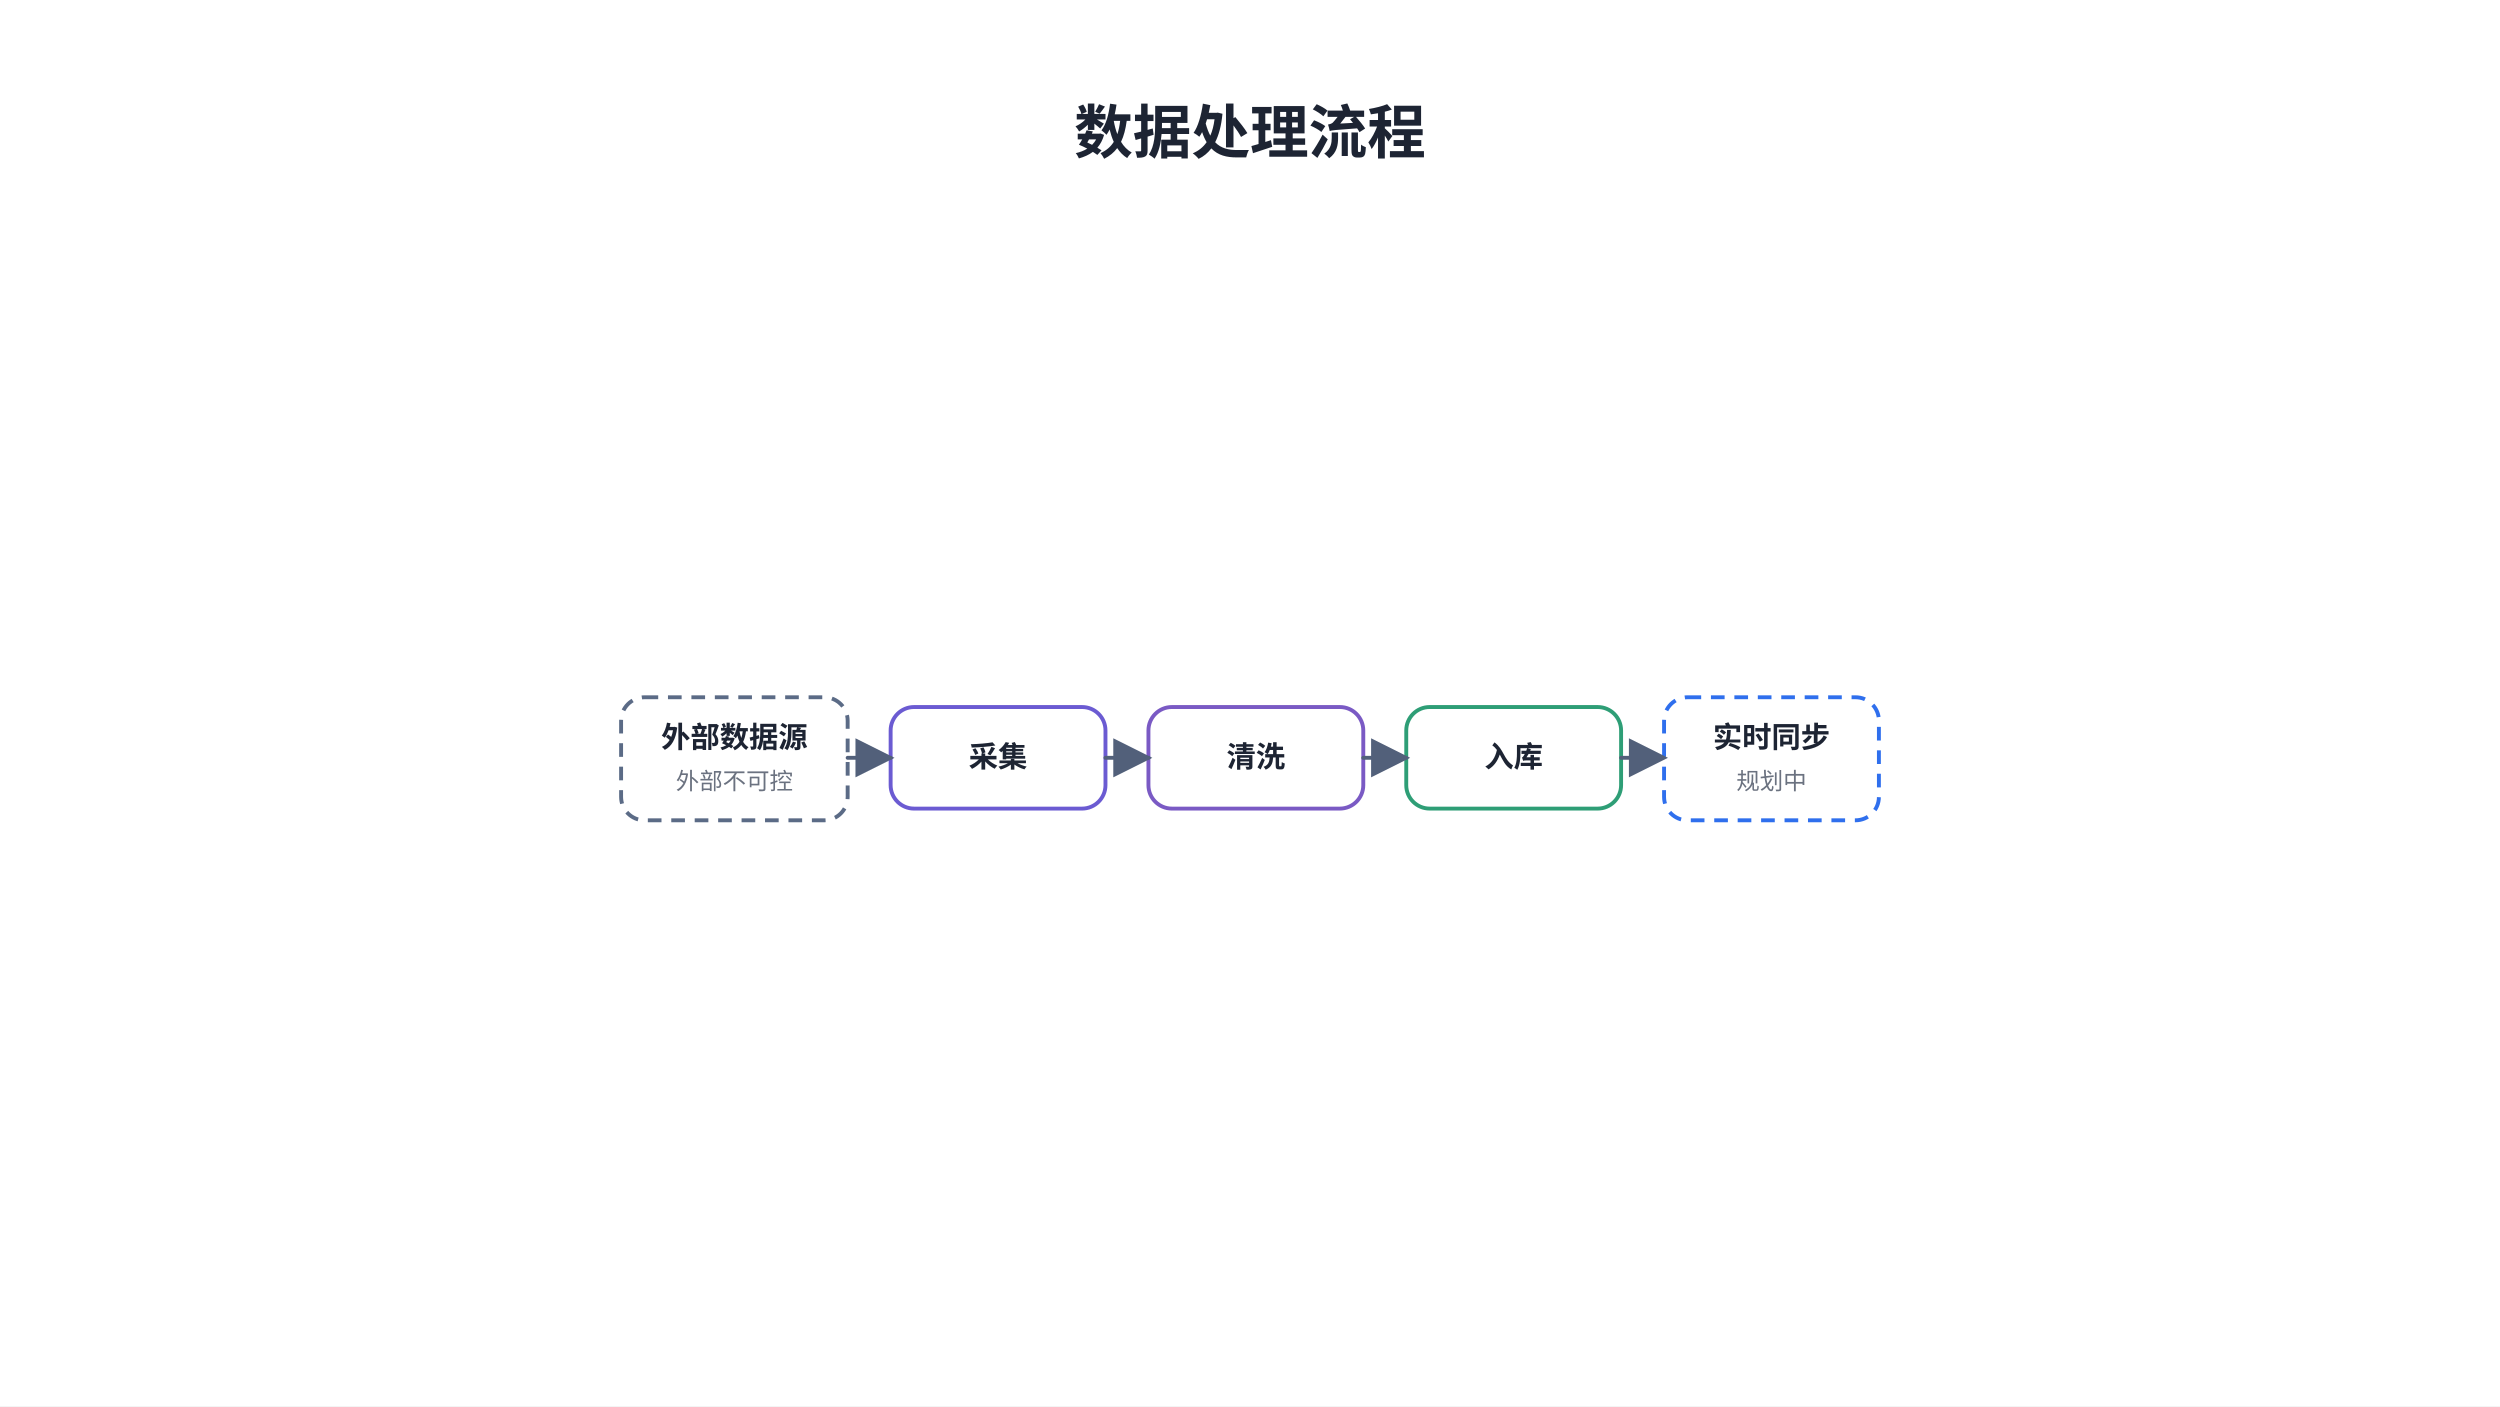
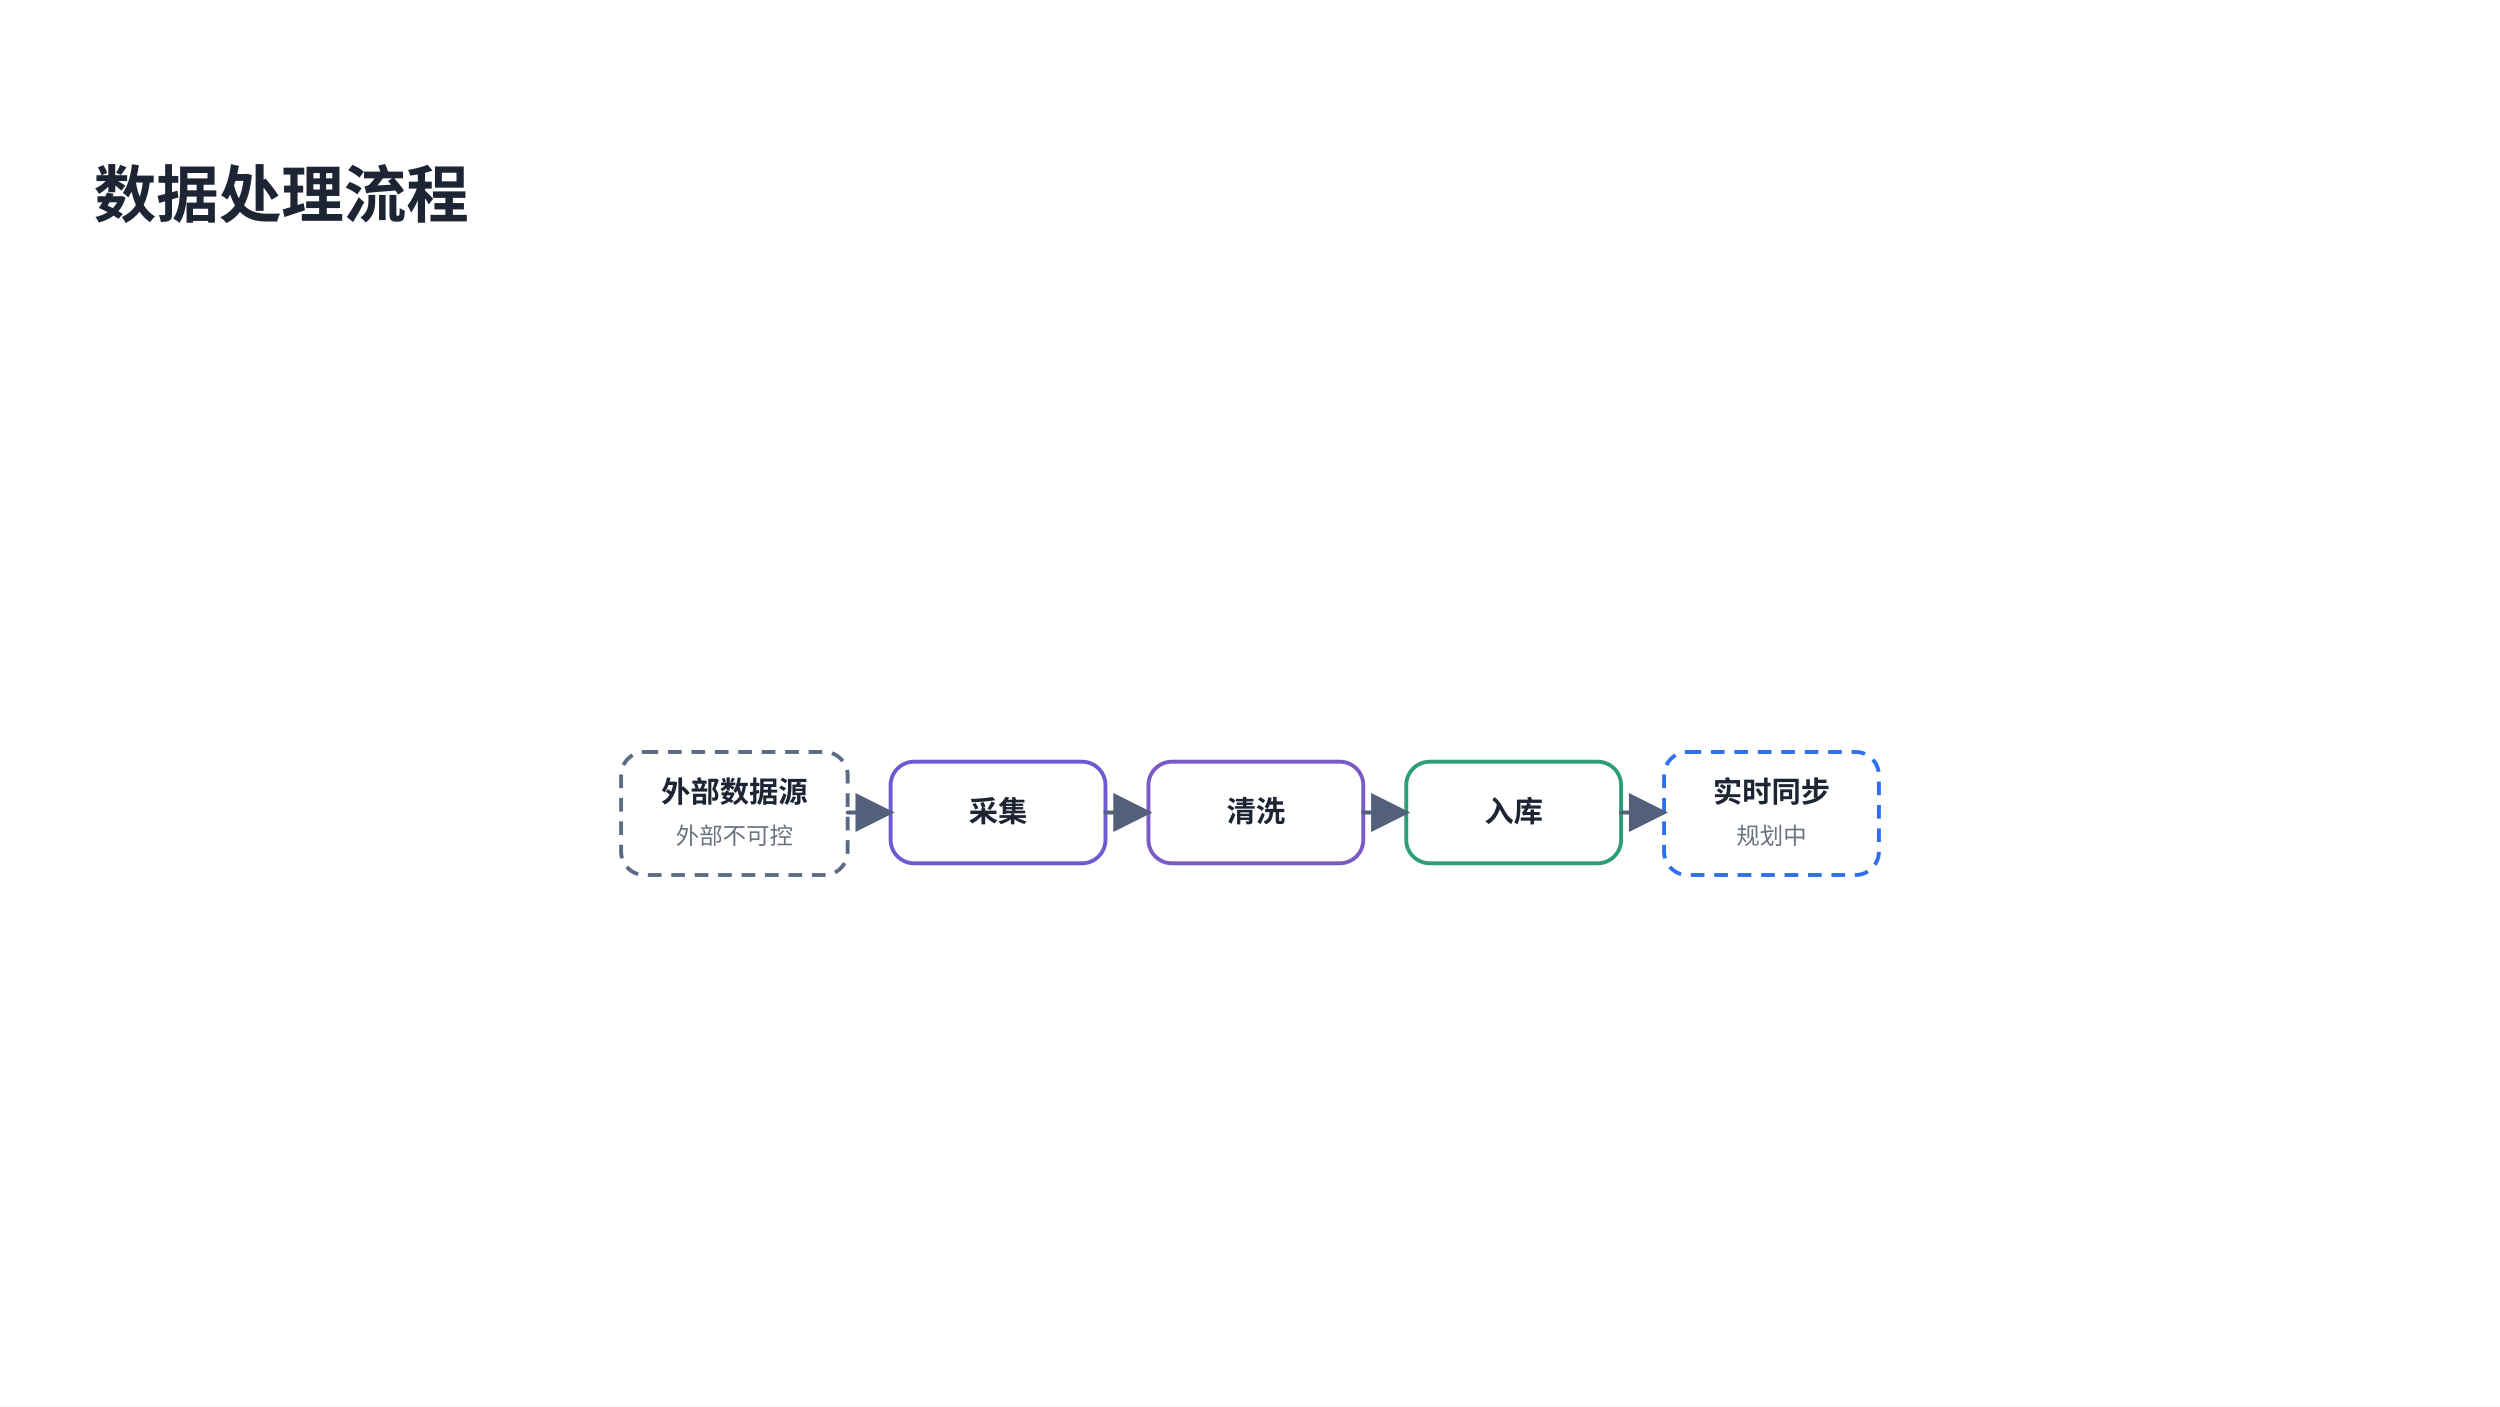
<svg xmlns="http://www.w3.org/2000/svg" id="figure-svg" viewBox="0 0 1280 720" role="img" aria-labelledby="figure-title figure-desc" font-family="'Microsoft YaHei', 'Microsoft YaHei', '微软雅黑', 'PingFang SC', 'Noto Sans CJK SC', Inter, Arial, sans-serif">
  <rect width="1280" height="720" fill="#FFFFFF" />
-   <text data-node-id="figure-title-text" x="640" y="68" fill="#1D2433" font-size="30" font-weight="700" text-anchor="middle" dominant-baseline="middle" font-family="'Microsoft YaHei', 'Microsoft YaHei', '微软雅黑', 'PingFang SC', 'Noto Sans CJK SC', Inter, Arial, sans-serif">
-     <tspan x="640" y="68">数据处理流程</tspan>
+   <text data-node-id="figure-title-text" x="48" y="100" fill="#1D2433" font-size="32" font-weight="800" text-anchor="start" dominant-baseline="middle" font-family="'Microsoft YaHei', 'Microsoft YaHei', '微软雅黑', 'PingFang SC', 'Noto Sans CJK SC', Inter, Arial, sans-serif">
+     <tspan x="48" y="100">数据处理流程</tspan>
  </text>
  <g data-node-id="source-group">
-     <rect data-node-id="source-rect" x="318" y="357" width="116" height="63" rx="12" fill="#FFFFFF" stroke="#5B6B86" stroke-width="2" stroke-dasharray="7 5" />
-     <text data-node-id="source-title" x="376" y="377.5" fill="#1D2433" font-size="15" font-weight="700" text-anchor="middle" dominant-baseline="middle" font-family="'Microsoft YaHei', 'Microsoft YaHei', '微软雅黑', 'PingFang SC', 'Noto Sans CJK SC', Inter, Arial, sans-serif">
-       <tspan x="376" y="377.5">外部数据源</tspan>
+     <rect data-node-id="source-rect" x="318" y="385" width="116" height="63" rx="12" fill="#FFFFFF" stroke="#5B6B86" stroke-width="2" stroke-dasharray="7 5" />
+     <text data-node-id="source-title" x="376" y="405.5" fill="#1D2433" font-size="15" font-weight="700" text-anchor="middle" dominant-baseline="middle" font-family="'Microsoft YaHei', 'Microsoft YaHei', '微软雅黑', 'PingFang SC', 'Noto Sans CJK SC', Inter, Arial, sans-serif">
+       <tspan x="376" y="405.5">外部数据源</tspan>
    </text>
-     <text data-node-id="source-detail" x="376" y="400" fill="#6B7280" font-size="12" font-weight="500" text-anchor="middle" dominant-baseline="middle" font-family="'Microsoft YaHei', 'Microsoft YaHei', '微软雅黑', 'PingFang SC', 'Noto Sans CJK SC', Inter, Arial, sans-serif">
-       <tspan x="376" y="400">外部不可控</tspan>
+     <text data-node-id="source-detail" x="376" y="428" fill="#6B7280" font-size="12" font-weight="500" text-anchor="middle" dominant-baseline="middle" font-family="'Microsoft YaHei', 'Microsoft YaHei', '微软雅黑', 'PingFang SC', 'Noto Sans CJK SC', Inter, Arial, sans-serif">
+       <tspan x="376" y="428">外部不可控</tspan>
    </text>
  </g>
  <g data-node-id="collect-group">
-     <rect data-node-id="collect-rect" x="456" y="362" width="110" height="52" rx="12" fill="#FFFFFF" stroke="#6B5BD2" stroke-width="2" />
-     <text data-node-id="collect-title" x="511" y="387.5" fill="#1D2433" font-size="15" font-weight="700" text-anchor="middle" dominant-baseline="middle" font-family="'Microsoft YaHei', 'Microsoft YaHei', '微软雅黑', 'PingFang SC', 'Noto Sans CJK SC', Inter, Arial, sans-serif">
-       <tspan x="511" y="387.5">采集</tspan>
+     <rect data-node-id="collect-rect" x="456" y="390" width="110" height="52" rx="12" fill="#FFFFFF" stroke="#6B5BD2" stroke-width="2" />
+     <text data-node-id="collect-title" x="511" y="415.5" fill="#1D2433" font-size="15" font-weight="700" text-anchor="middle" dominant-baseline="middle" font-family="'Microsoft YaHei', 'Microsoft YaHei', '微软雅黑', 'PingFang SC', 'Noto Sans CJK SC', Inter, Arial, sans-serif">
+       <tspan x="511" y="415.5">采集</tspan>
    </text>
  </g>
  <g data-node-id="clean-group">
-     <rect data-node-id="clean-rect" x="588" y="362" width="110" height="52" rx="12" fill="#FFFFFF" stroke="#7A5AC4" stroke-width="2" />
-     <text data-node-id="clean-title" x="643" y="387.5" fill="#1D2433" font-size="15" font-weight="700" text-anchor="middle" dominant-baseline="middle" font-family="'Microsoft YaHei', 'Microsoft YaHei', '微软雅黑', 'PingFang SC', 'Noto Sans CJK SC', Inter, Arial, sans-serif">
-       <tspan x="643" y="387.5">清洗</tspan>
+     <rect data-node-id="clean-rect" x="588" y="390" width="110" height="52" rx="12" fill="#FFFFFF" stroke="#7A5AC4" stroke-width="2" />
+     <text data-node-id="clean-title" x="643" y="415.5" fill="#1D2433" font-size="15" font-weight="700" text-anchor="middle" dominant-baseline="middle" font-family="'Microsoft YaHei', 'Microsoft YaHei', '微软雅黑', 'PingFang SC', 'Noto Sans CJK SC', Inter, Arial, sans-serif">
+       <tspan x="643" y="415.5">清洗</tspan>
    </text>
  </g>
  <g data-node-id="store-group">
-     <rect data-node-id="store-rect" x="720" y="362" width="110" height="52" rx="12" fill="#FFFFFF" stroke="#2E9E76" stroke-width="2" />
-     <text data-node-id="store-title" x="775" y="387.5" fill="#1D2433" font-size="15" font-weight="700" text-anchor="middle" dominant-baseline="middle" font-family="'Microsoft YaHei', 'Microsoft YaHei', '微软雅黑', 'PingFang SC', 'Noto Sans CJK SC', Inter, Arial, sans-serif">
-       <tspan x="775" y="387.5">入库</tspan>
+     <rect data-node-id="store-rect" x="720" y="390" width="110" height="52" rx="12" fill="#FFFFFF" stroke="#2E9E76" stroke-width="2" />
+     <text data-node-id="store-title" x="775" y="415.5" fill="#1D2433" font-size="15" font-weight="700" text-anchor="middle" dominant-baseline="middle" font-family="'Microsoft YaHei', 'Microsoft YaHei', '微软雅黑', 'PingFang SC', 'Noto Sans CJK SC', Inter, Arial, sans-serif">
+       <tspan x="775" y="415.5">入库</tspan>
    </text>
  </g>
  <g data-node-id="realtime-group">
-     <rect data-node-id="realtime-rect" x="852" y="357" width="110" height="63" rx="12" fill="#FFFFFF" stroke="#2F6FED" stroke-width="2" stroke-dasharray="7 5" />
-     <text data-node-id="realtime-title" x="907" y="377.5" fill="#1D2433" font-size="15" font-weight="700" text-anchor="middle" dominant-baseline="middle" font-family="'Microsoft YaHei', 'Microsoft YaHei', '微软雅黑', 'PingFang SC', 'Noto Sans CJK SC', Inter, Arial, sans-serif">
-       <tspan x="907" y="377.5">实时同步</tspan>
+     <rect data-node-id="realtime-rect" x="852" y="385" width="110" height="63" rx="12" fill="#FFFFFF" stroke="#2F6FED" stroke-width="2" stroke-dasharray="7 5" />
+     <text data-node-id="realtime-title" x="907" y="405.5" fill="#1D2433" font-size="15" font-weight="700" text-anchor="middle" dominant-baseline="middle" font-family="'Microsoft YaHei', 'Microsoft YaHei', '微软雅黑', 'PingFang SC', 'Noto Sans CJK SC', Inter, Arial, sans-serif">
+       <tspan x="907" y="405.5">实时同步</tspan>
    </text>
-     <text data-node-id="realtime-detail" x="907" y="400" fill="#6B7280" font-size="12" font-weight="500" text-anchor="middle" dominant-baseline="middle" font-family="'Microsoft YaHei', 'Microsoft YaHei', '微软雅黑', 'PingFang SC', 'Noto Sans CJK SC', Inter, Arial, sans-serif">
-       <tspan x="907" y="400">规划中</tspan>
+     <text data-node-id="realtime-detail" x="907" y="428" fill="#6B7280" font-size="12" font-weight="500" text-anchor="middle" dominant-baseline="middle" font-family="'Microsoft YaHei', 'Microsoft YaHei', '微软雅黑', 'PingFang SC', 'Noto Sans CJK SC', Inter, Arial, sans-serif">
+       <tspan x="907" y="428">规划中</tspan>
    </text>
  </g>
  <g data-node-id="edge-0-connector">
    <defs>
      <marker id="marker-edge-0-connector" markerWidth="10" markerHeight="10" refX="9" refY="5" orient="auto" markerUnits="strokeWidth" overflow="visible">
        <path d="M 0 0 L 10 5 L 0 10 z" fill="#52607A" />
      </marker>
    </defs>
-     <polyline points="434,388 456,388" fill="none" stroke="#52607A" stroke-width="2" stroke-linecap="round" stroke-linejoin="round" marker-end="url(#marker-edge-0-connector)" />
+     <polyline points="434,416 456,416" fill="none" stroke="#52607A" stroke-width="2" stroke-linecap="round" stroke-linejoin="round" marker-end="url(#marker-edge-0-connector)" />
  </g>
  <g data-node-id="edge-1-connector">
    <defs>
      <marker id="marker-edge-1-connector" markerWidth="10" markerHeight="10" refX="9" refY="5" orient="auto" markerUnits="strokeWidth" overflow="visible">
        <path d="M 0 0 L 10 5 L 0 10 z" fill="#52607A" />
      </marker>
    </defs>
-     <polyline points="566,388 588,388" fill="none" stroke="#52607A" stroke-width="2" stroke-linecap="round" stroke-linejoin="round" marker-end="url(#marker-edge-1-connector)" />
+     <polyline points="566,416 588,416" fill="none" stroke="#52607A" stroke-width="2" stroke-linecap="round" stroke-linejoin="round" marker-end="url(#marker-edge-1-connector)" />
  </g>
  <g data-node-id="edge-2-connector">
    <defs>
      <marker id="marker-edge-2-connector" markerWidth="10" markerHeight="10" refX="9" refY="5" orient="auto" markerUnits="strokeWidth" overflow="visible">
        <path d="M 0 0 L 10 5 L 0 10 z" fill="#52607A" />
      </marker>
    </defs>
-     <polyline points="698,388 720,388" fill="none" stroke="#52607A" stroke-width="2" stroke-linecap="round" stroke-linejoin="round" marker-end="url(#marker-edge-2-connector)" />
+     <polyline points="698,416 720,416" fill="none" stroke="#52607A" stroke-width="2" stroke-linecap="round" stroke-linejoin="round" marker-end="url(#marker-edge-2-connector)" />
  </g>
  <g data-node-id="edge-3-connector">
    <defs>
      <marker id="marker-edge-3-connector" markerWidth="10" markerHeight="10" refX="9" refY="5" orient="auto" markerUnits="strokeWidth" overflow="visible">
        <path d="M 0 0 L 10 5 L 0 10 z" fill="#52607A" />
      </marker>
    </defs>
-     <polyline points="830,388 852,388" fill="none" stroke="#52607A" stroke-width="2" stroke-linecap="round" stroke-linejoin="round" stroke-dasharray="7 5" marker-end="url(#marker-edge-3-connector)" />
+     <polyline points="830,416 852,416" fill="none" stroke="#52607A" stroke-width="2" stroke-linecap="round" stroke-linejoin="round" stroke-dasharray="7 5" marker-end="url(#marker-edge-3-connector)" />
  </g>
</svg>
